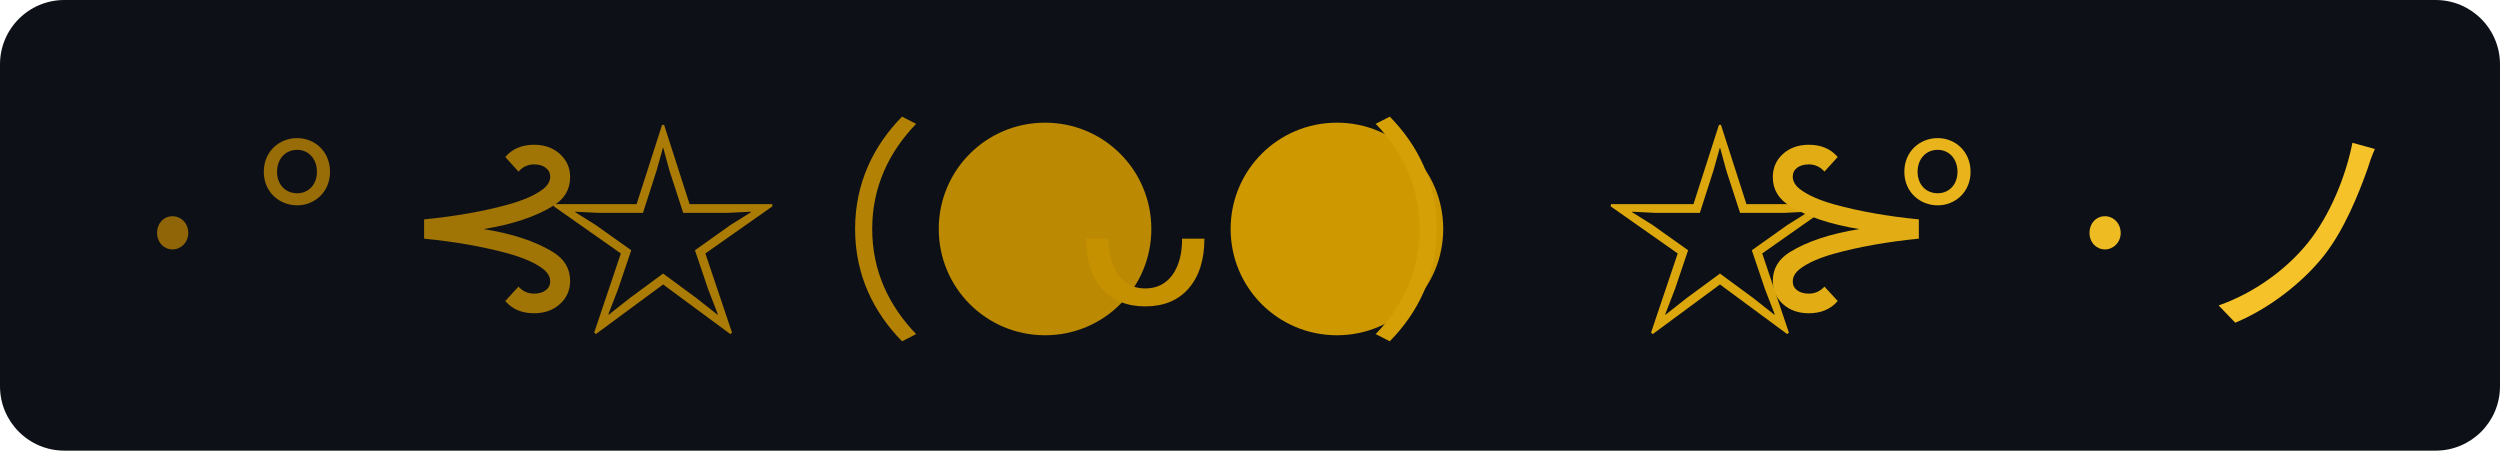
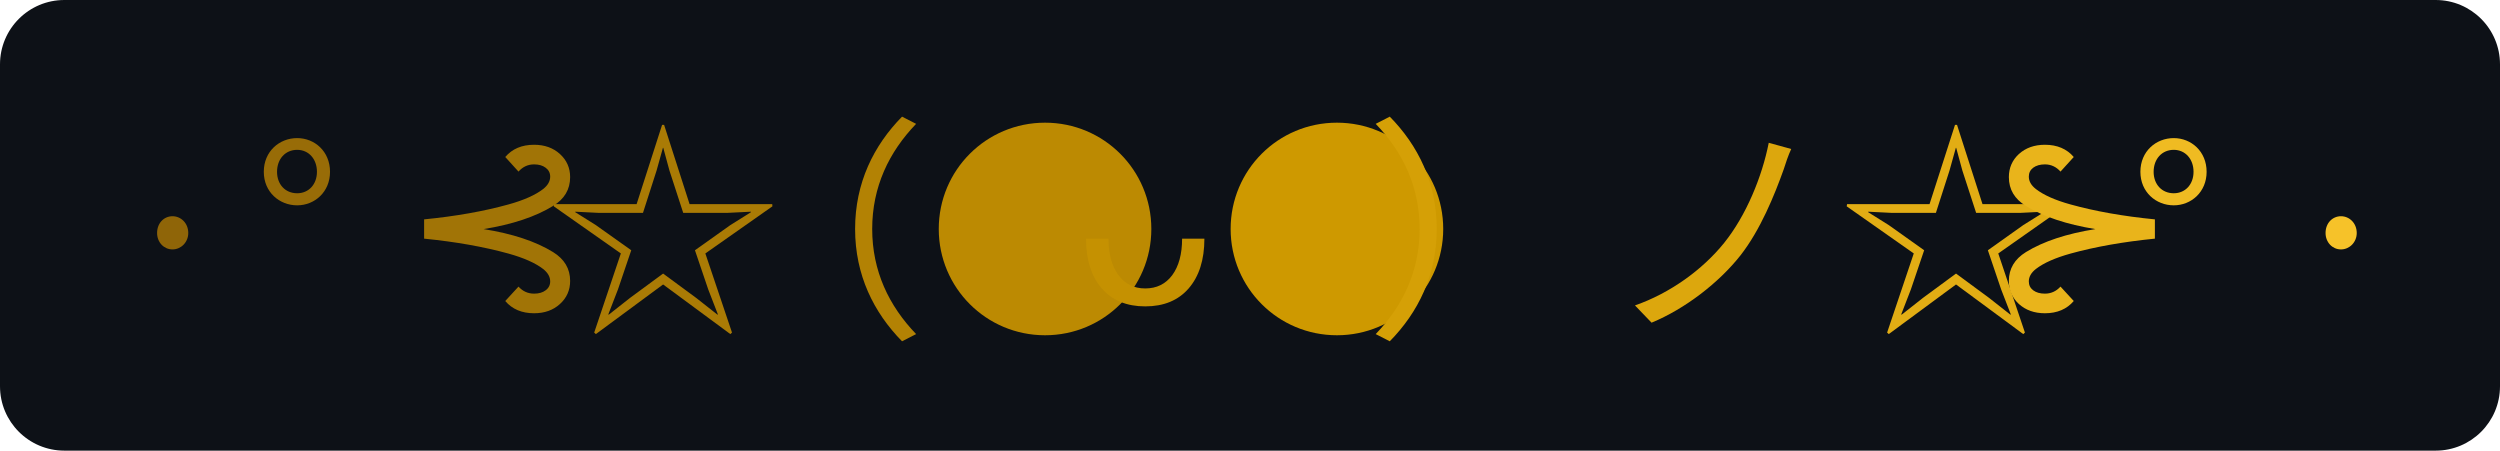
<svg xmlns="http://www.w3.org/2000/svg" width="233" height="42" viewBox="0 0 233 42" role="img">
  <rect width="100%" height="100%" rx="6" fill="#0d1117" />
  <g font-family="'Segoe UI Symbol','Malgun Gothic','Noto Sans CJK KR','Apple SD Gothic Neo','Noto Sans Symbols 2','DejaVu Sans',monospace" font-size="22" dominant-baseline="middle">
    <text x="10.0" y="22.0" fill="#8f6508">·</text>
    <text x="23.6" y="22.0" fill="#986c07">°</text>
    <text x="37.2" y="22.0" fill="#a17406">⊰</text>
    <text x="50.8" y="22.0" fill="#aa7b05">☆</text>
    <text x="64.4" y="22.0" fill="#b38204">（</text>
    <text x="86.4" y="22.0" fill="#bc8a02">●</text>
    <text x="100.0" y="22.0" fill="#c59101">ᴗ</text>
    <text x="113.6" y="22.0" fill="#ce9900">●</text>
    <text x="127.2" y="22.0" fill="#d5a006">）</text>
-     <text x="149.3" y="22.0" fill="#dca70d">☆</text>
-     <text x="162.9" y="22.0" fill="#e2ad14">⊱</text>
-     <text x="176.5" y="22.0" fill="#e9b41b">°</text>
-     <text x="190.1" y="22.0" fill="#efbb22">·</text>
-     <text x="203.7" y="22.0" fill="#f6c229">ノ</text>
+     <text x="149.3" y="22.0" fill="#dca70d">ノ</text>
+     <text x="171.3" y="22.0" fill="#e2ad14">☆</text>
+     <text x="184.9" y="22.0" fill="#e9b41b">⊱</text>
+     <text x="198.5" y="22.0" fill="#efbb22">°</text>
+     <text x="212.1" y="22.0" fill="#f6c229">·</text>
  </g>
</svg>
